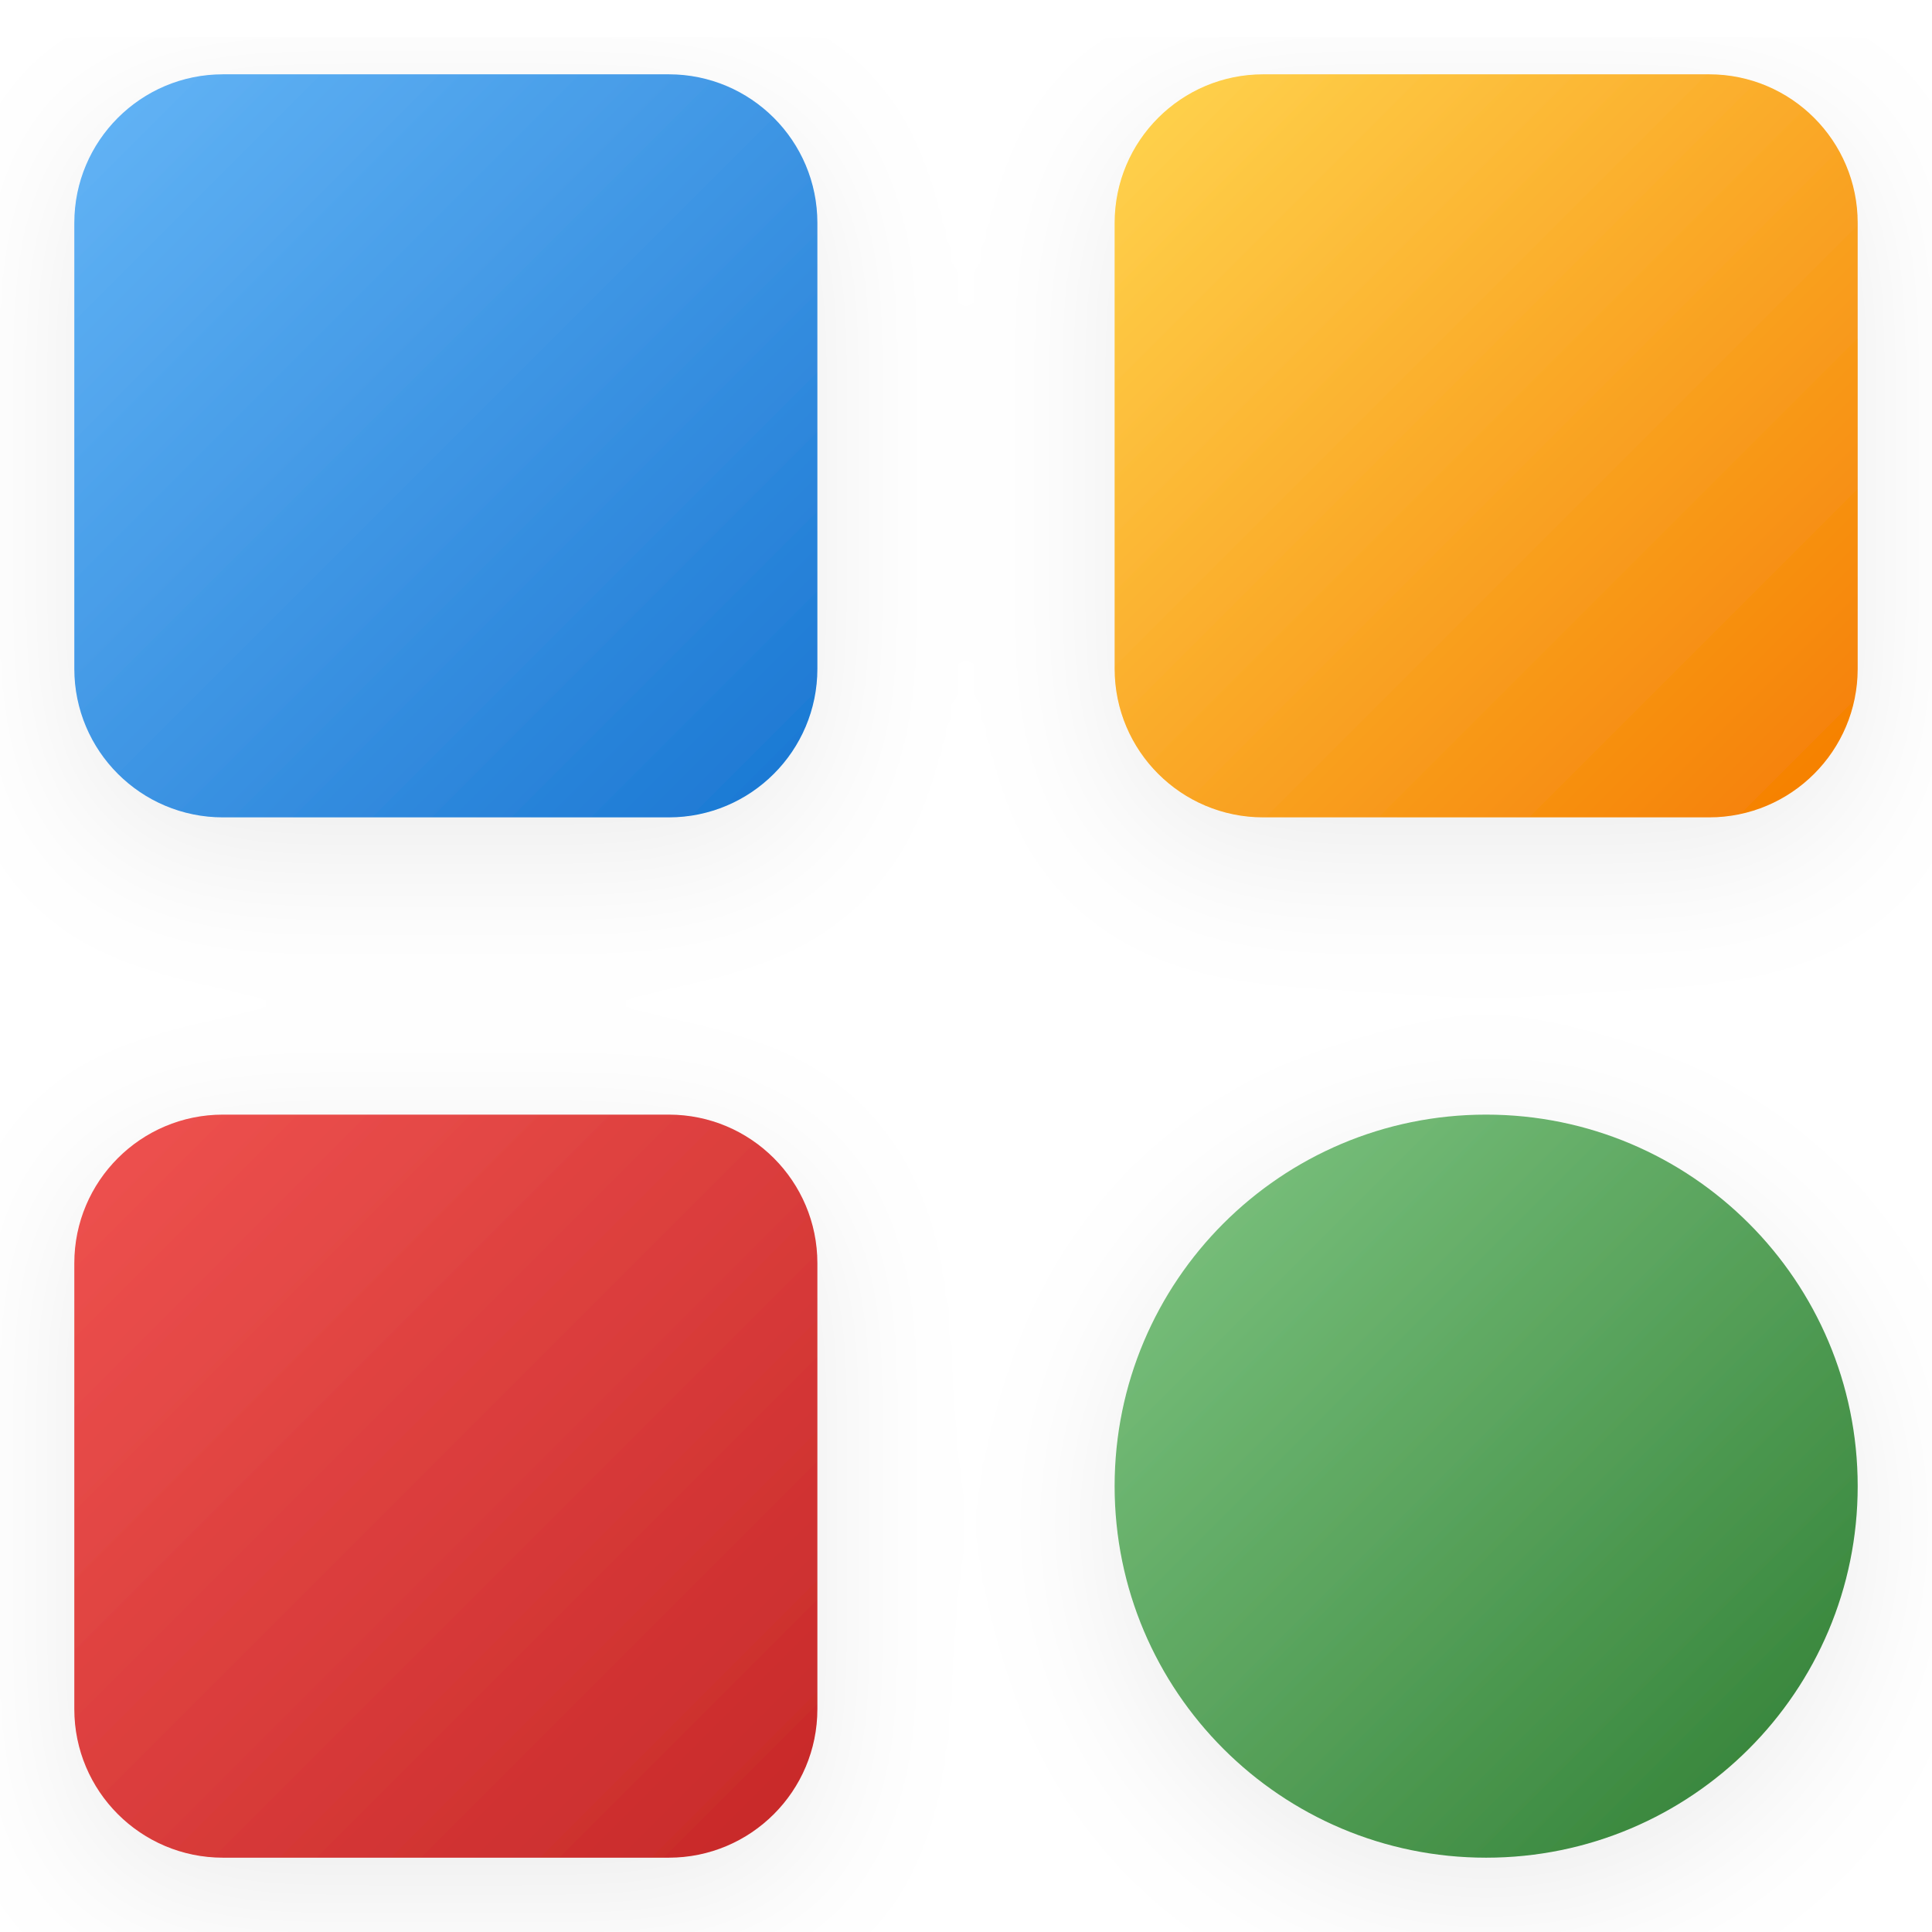
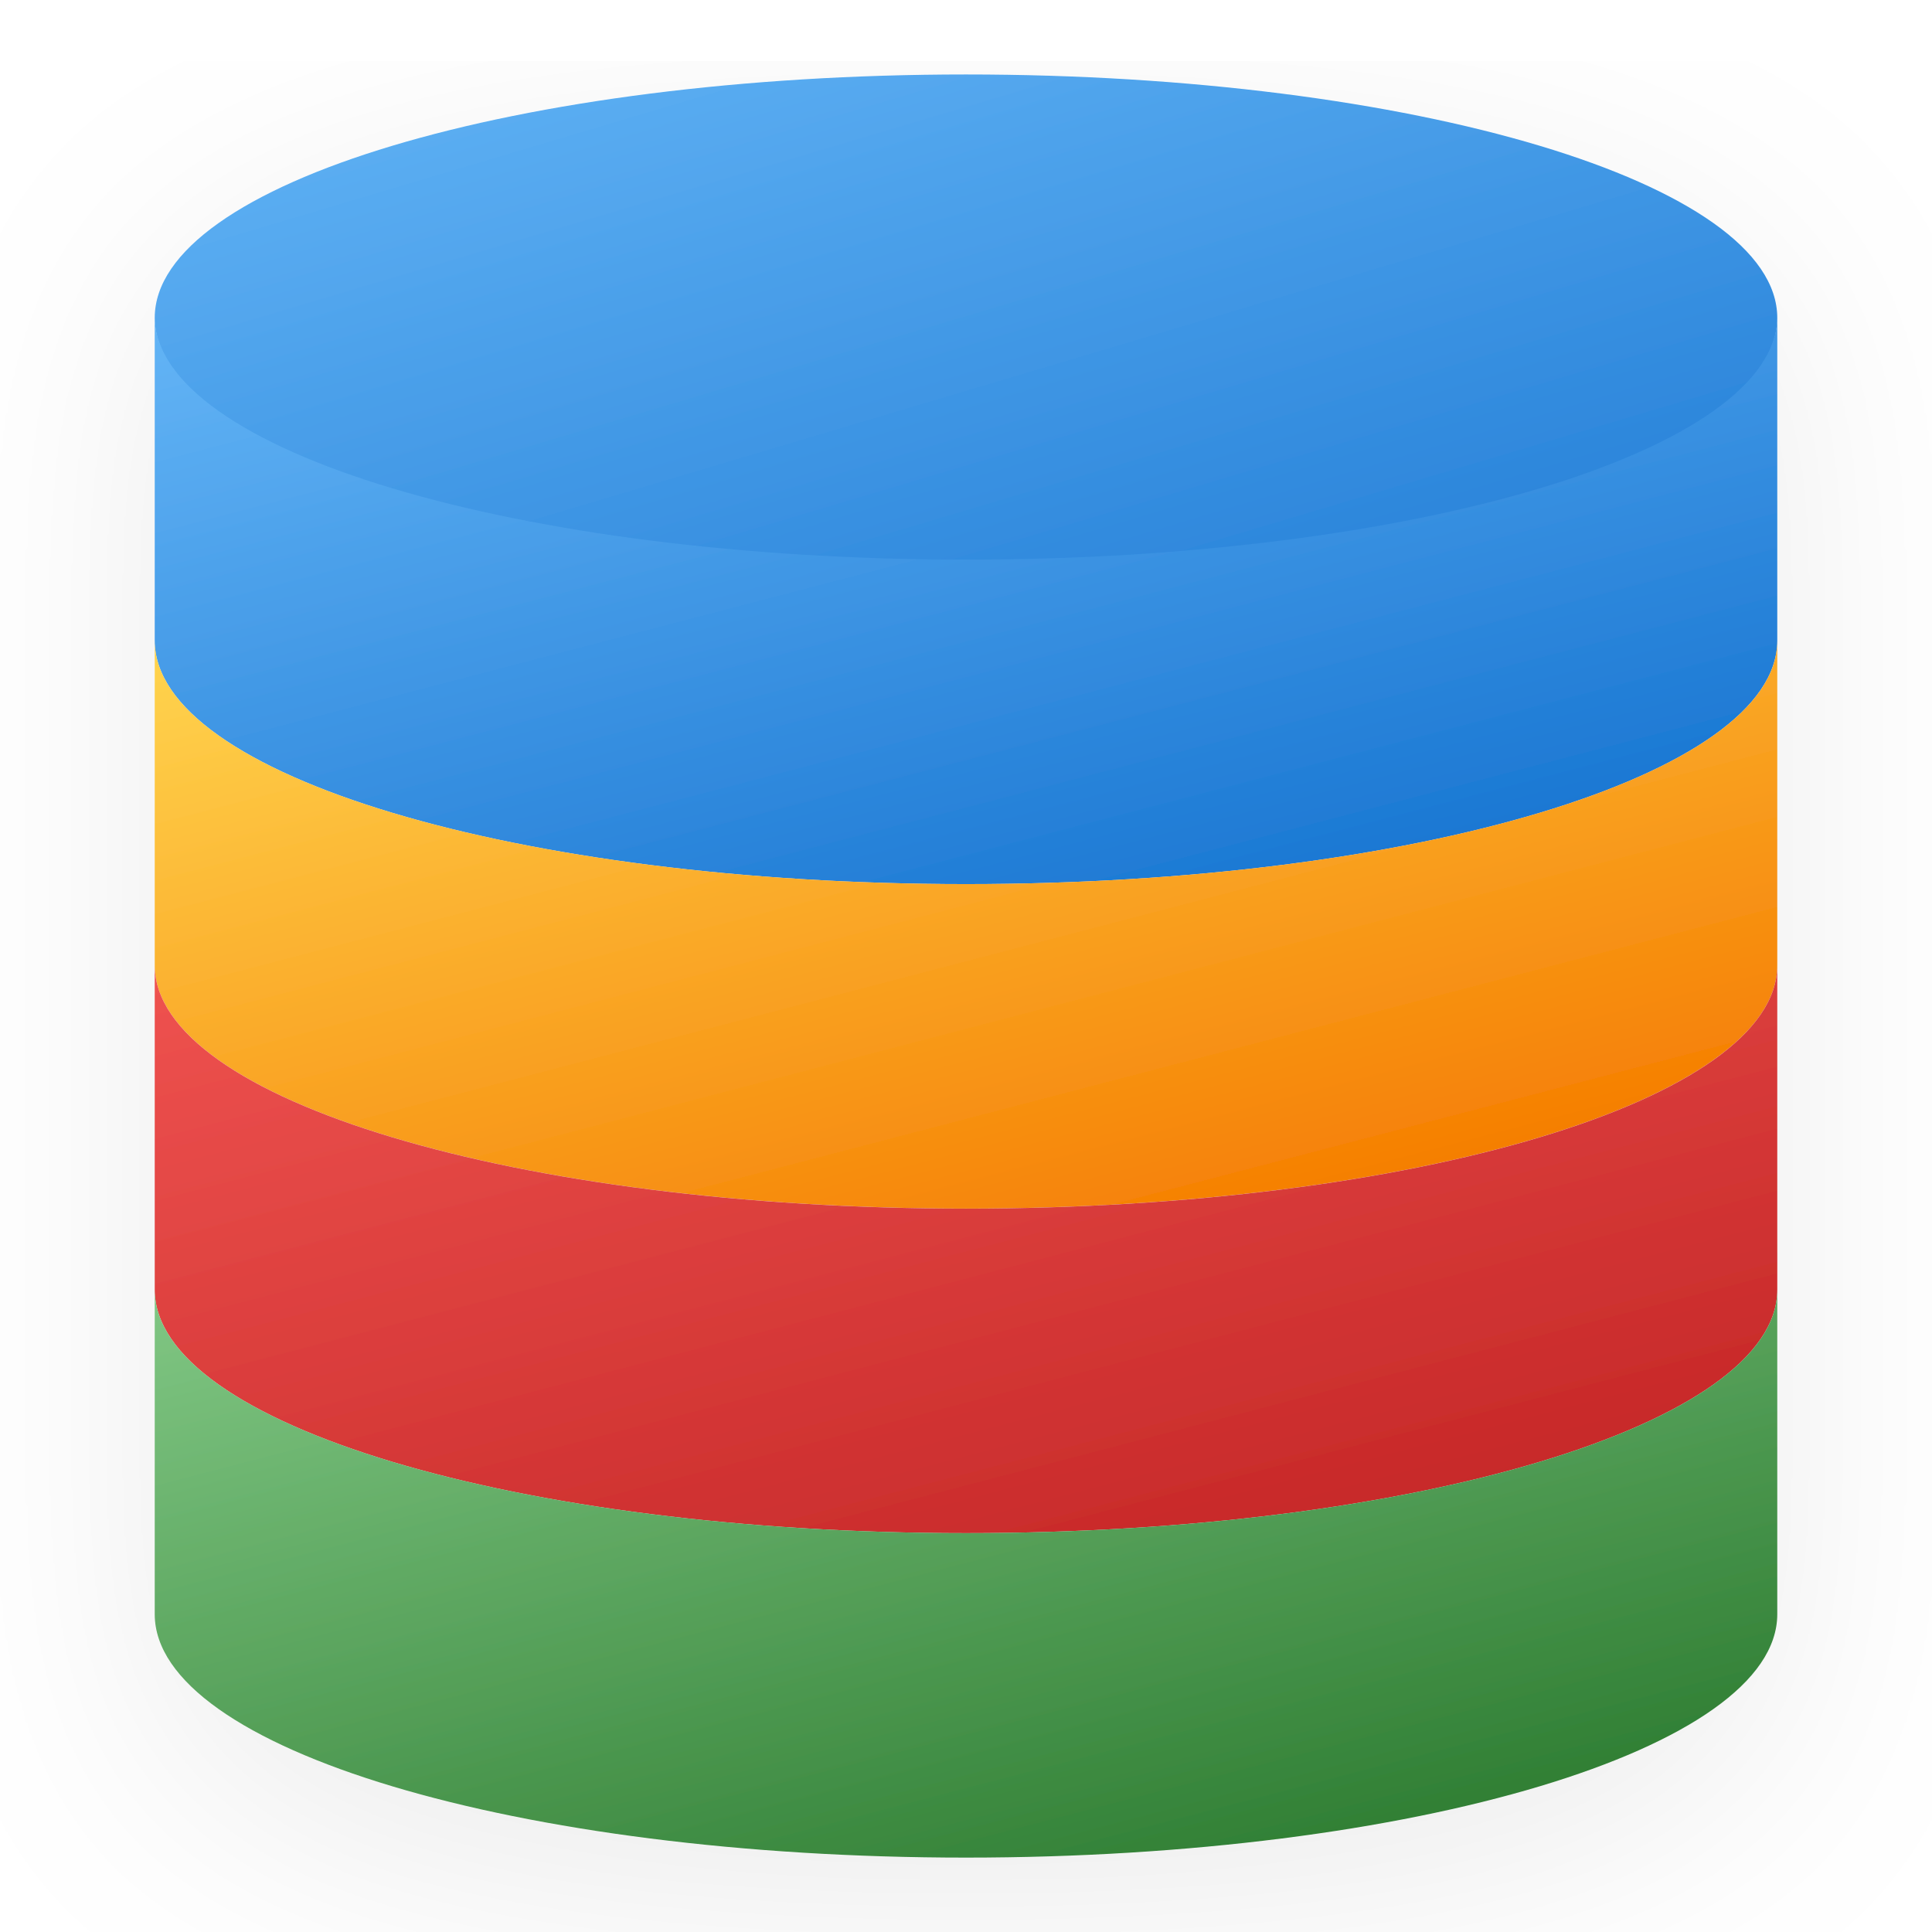
- <svg xmlns="http://www.w3.org/2000/svg" width="48" height="48" viewBox="0 0 52 52">
+ <svg xmlns="http://www.w3.org/2000/svg" width="48" height="48" viewBox="0 0 32 32">
  <defs>
-     <linearGradient id="blue" x1="0%" y1="0%" x2="100%" y2="100%">
+     <linearGradient id="blueTop" x1="0%" y1="0%" x2="115%" y2="115%">
      <stop offset="0%" style="stop-color: #64b5f6; stop-opacity: 1" />
      <stop offset="100%" style="stop-color: #1976d2; stop-opacity: 1" />
    </linearGradient>
-     <linearGradient id="yellow" x1="0%" y1="0%" x2="100%" y2="100%">
+     <linearGradient id="blue" x1="0%" y1="0%" x2="75%" y2="100%">
+       <stop offset="0%" style="stop-color: #64b5f6; stop-opacity: 1" />
+       <stop offset="100%" style="stop-color: #1976d2; stop-opacity: 1" />
+     </linearGradient>
+     <linearGradient id="yellow" x1="0%" y1="0%" x2="75%" y2="100%">
      <stop offset="0%" style="stop-color: #ffd54f; stop-opacity: 1" />
      <stop offset="100%" style="stop-color: #f57c00; stop-opacity: 1" />
    </linearGradient>
-     <linearGradient id="red" x1="0%" y1="0%" x2="100%" y2="100%">
+     <linearGradient id="red" x1="0%" y1="0%" x2="75%" y2="100%">
      <stop offset="0%" style="stop-color: #ef5350; stop-opacity: 1" />
      <stop offset="100%" style="stop-color: #c62828; stop-opacity: 1" />
    </linearGradient>
-     <linearGradient id="green" x1="0%" y1="0%" x2="100%" y2="100%">
+     <linearGradient id="green" x1="0%" y1="0%" x2="75%" y2="100%">
      <stop offset="0%" style="stop-color: #81c784; stop-opacity: 1" />
      <stop offset="100%" style="stop-color: #2e7d32; stop-opacity: 1" />
    </linearGradient>
  </defs>
-   <rect width="52" height="52" fill="none" />
-   <g filter="drop-shadow(0 1px 2px rgba(0,0,0,0.075))">
-     <rect x="2" y="2" width="20" height="20" rx="4" fill="url(#blue)" />
-     <rect x="30" y="2" width="20" height="20" rx="4" fill="url(#yellow)" />
-     <rect x="2" y="30" width="20" height="20" rx="4" fill="url(#red)" />
-     <circle cx="40" cy="40" r="10" fill="url(#green)" />
+   <g transform="matrix(1.006835,0,0,1.006835,-0.109368,-3.820981)" filter="drop-shadow(0 1px 2px rgba(0,0,0,0.075))">
+     <ellipse cx="16" cy="9.024" rx="13.346" ry="4.004" fill="url(#blueTop)" />
+     <path d="m 2.654,8.997 v 5.338 a 13.346,4.004 0 0 0 26.692,0 V 8.997 a 13.346,4.004 0 0 1 -26.692,0" fill="url(#blue)" />
+     <path d="m 2.654,14.335 v 5.338 a 13.346,4.004 0 0 0 26.692,0 v -5.338 a 13.346,4.004 0 0 1 -26.692,0" fill="url(#yellow)" />
+     <path d="m 2.654,19.674 v 5.338 a 13.346,4.004 0 0 0 26.692,0 v -5.338 a 13.346,4.004 0 0 1 -26.692,0" fill="url(#red)" />
+     <path d="m 2.654,25.012 v 5.338 a 13.346,4.004 0 0 0 26.692,0 V 25.012 a 13.346,4.004 0 0 1 -26.692,0" fill="url(#green)" />
  </g>
</svg>
